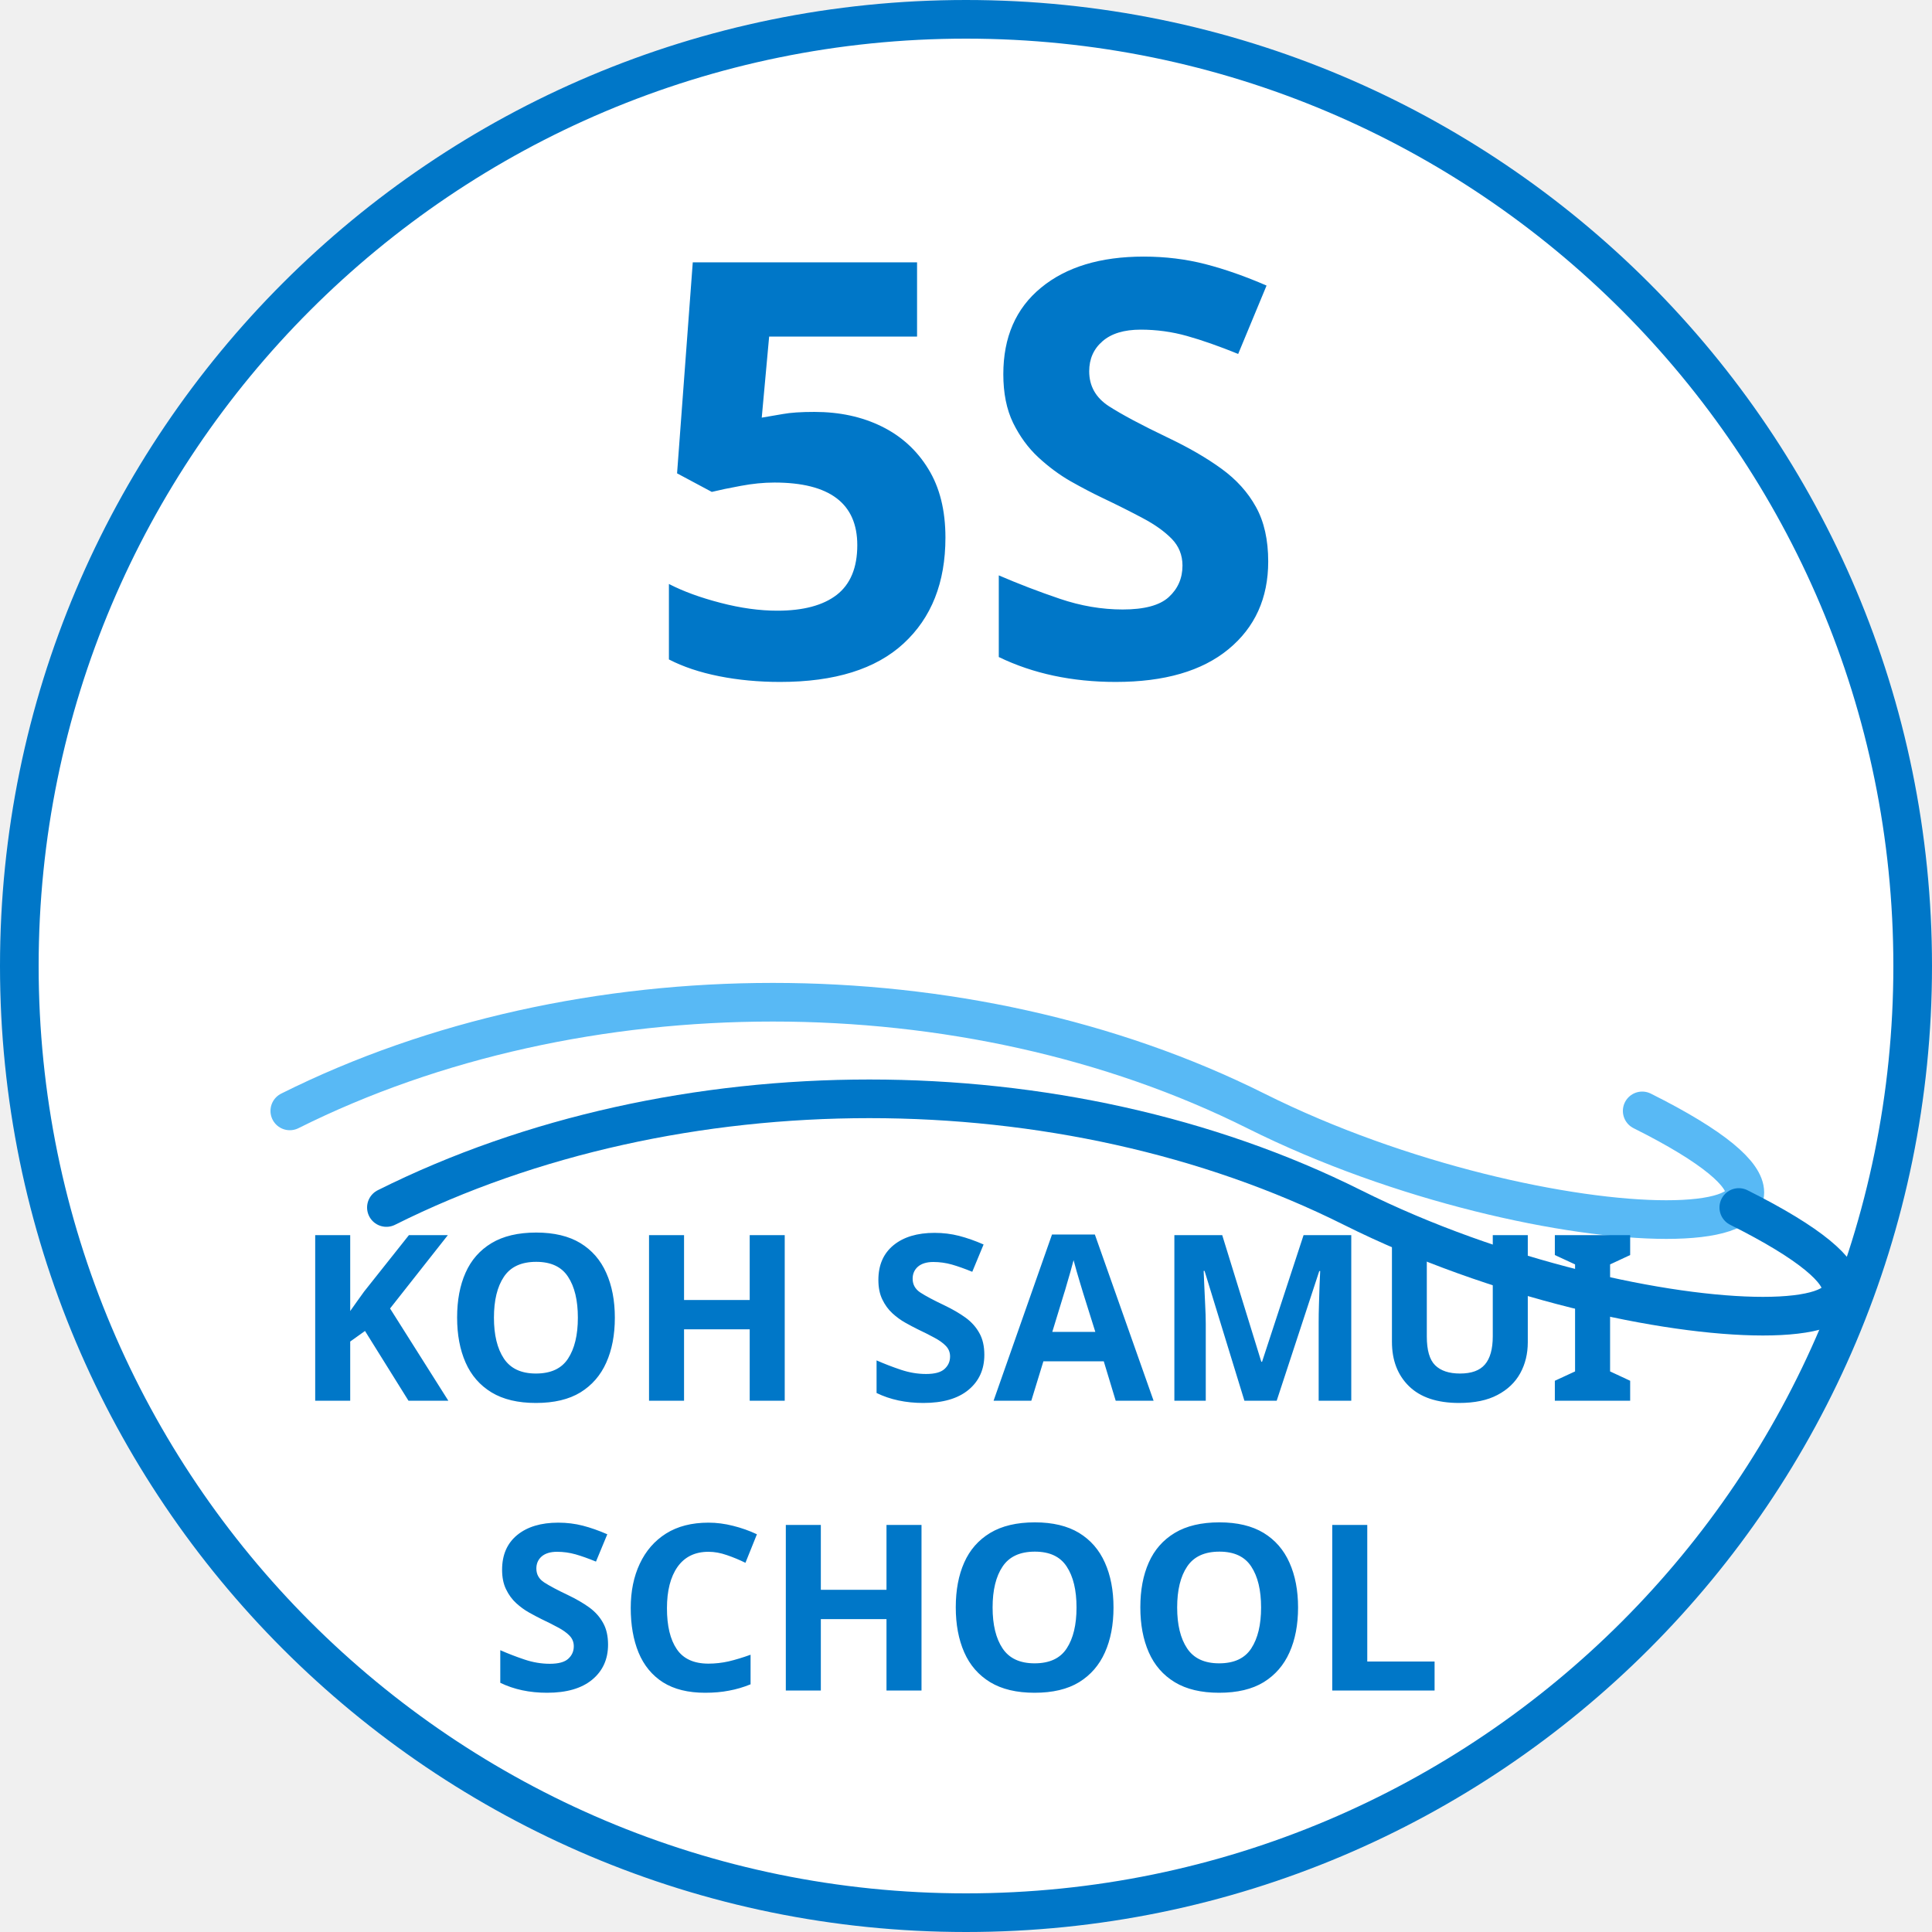
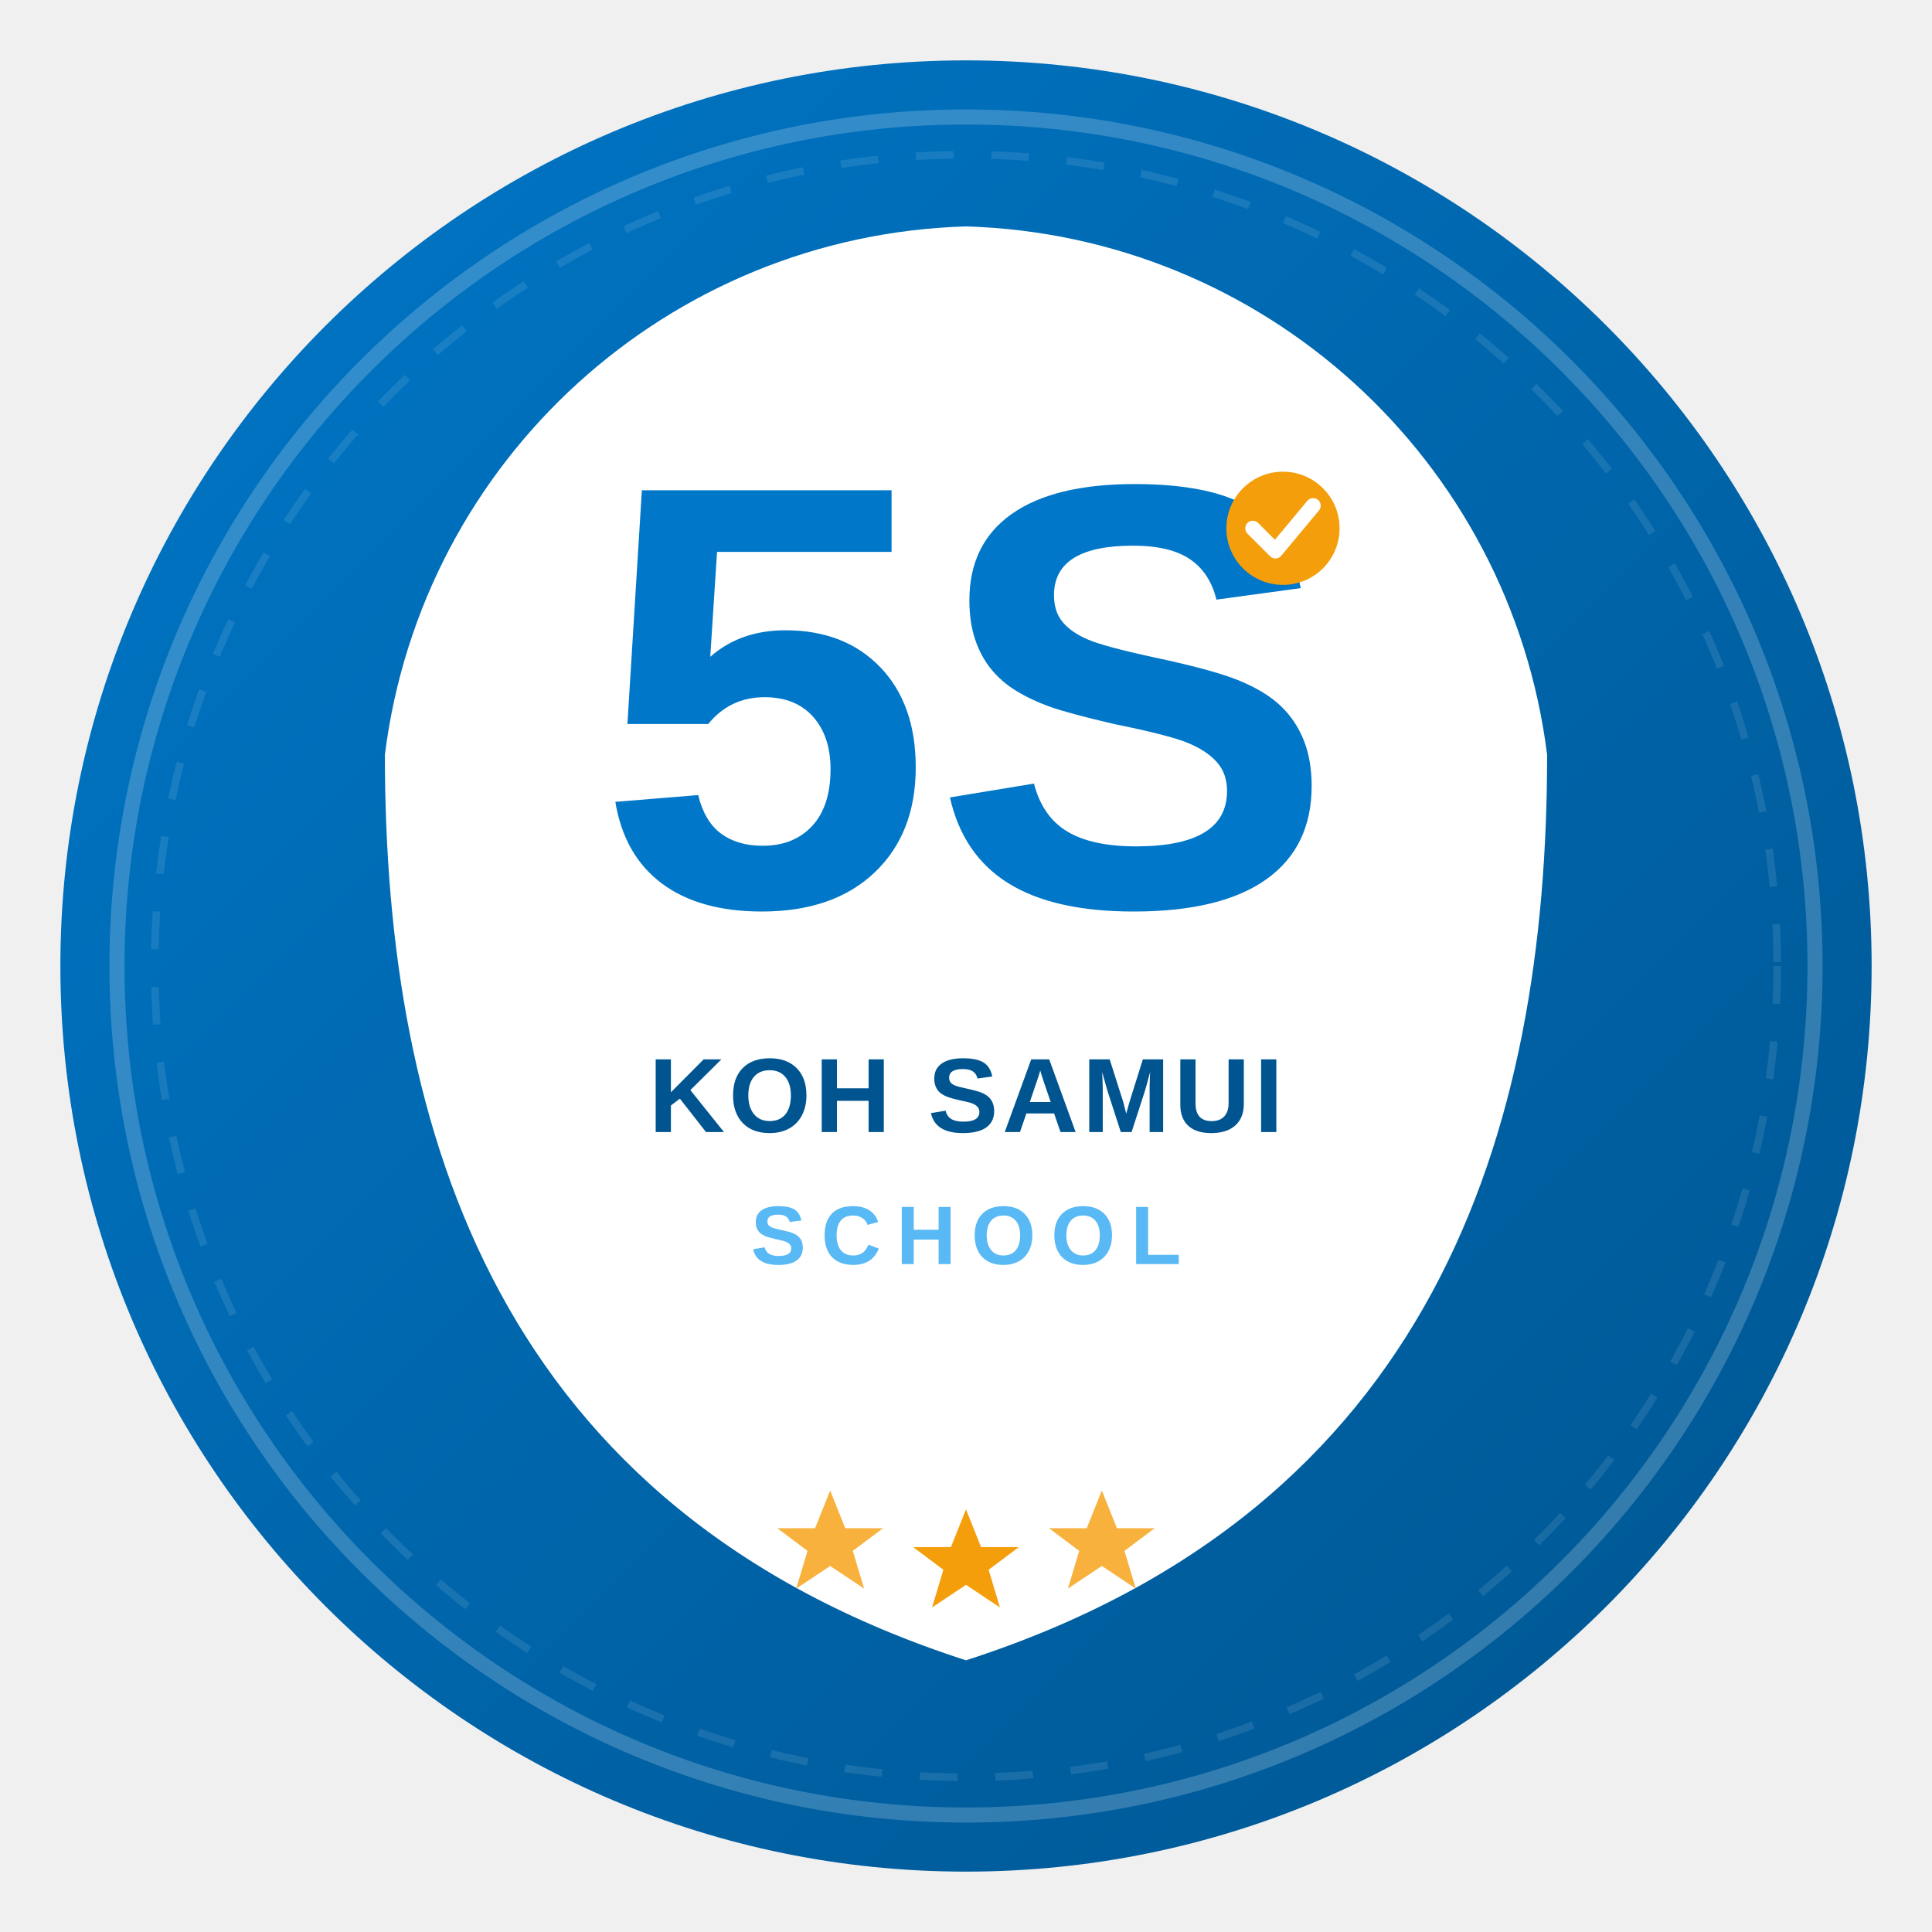
- <svg xmlns="http://www.w3.org/2000/svg" width="200" height="200" viewBox="0 0 200 200" font-family="Kanit, sans-serif">
-   <circle cx="100" cy="100" r="98" fill="white" stroke="#0077C8" stroke-width="4" />
-   <text x="100" y="70" text-anchor="middle" font-size="60" font-weight="bold" fill="#0077C8">5S</text>
-   <g transform="translate(0, 20)">
-     <path d="M 30 95 C 60 80, 100 80, 130 95 S 200 110, 170 95" stroke="#58B9F5" stroke-width="4" fill="none" stroke-linecap="round" />
-     <path d="M 40 105 C 70 90, 110 90, 140 105 S 210 120, 180 105" stroke="#0077C8" stroke-width="4" fill="none" stroke-linecap="round" />
+ <svg xmlns="http://www.w3.org/2000/svg" width="512" height="512" viewBox="0 0 512 512" fill="none">
+   <defs>
+     <linearGradient id="brandGradient" x1="0%" y1="0%" x2="100%" y2="100%">
+       <stop offset="0%" stop-color="#0077C8" />
+       <stop offset="100%" stop-color="#005590" />
+     </linearGradient>
+     <filter id="dropShadow" x="-20%" y="-20%" width="140%" height="140%">
+       <feDropShadow dx="2" dy="4" stdDeviation="6" flood-color="#000000" flood-opacity="0.25" />
+     </filter>
+   </defs>
+   <circle cx="256" cy="256" r="240" fill="url(#brandGradient)" />
+   <circle cx="256" cy="256" r="225" stroke="white" stroke-width="4" stroke-opacity="0.2" />
+   <circle cx="256" cy="256" r="215" stroke="white" stroke-width="2" stroke-opacity="0.1" stroke-dasharray="10 10" />
+   <path d="M256 440 C 380 400, 410 300, 410 200 A 160 160 0 0 0 256 60 A 160 160 0 0 0 102 200 C 102 300, 132 400, 256 440 Z" fill="white" />
+   <text x="256" y="240" text-anchor="middle" font-family="Arial, sans-serif" font-weight="900" font-size="160" fill="#0077C8" style="text-shadow: 2px 2px 0px rgba(0,0,0,0.1)">
+       5S
+     </text>
+   <circle cx="340" cy="140" r="15" fill="#F59E0B" />
+   <path d="M332 140 L338 146 L348 134" stroke="white" stroke-width="4" stroke-linecap="round" stroke-linejoin="round" />
+   <text x="256" y="300" text-anchor="middle" font-family="Arial, sans-serif" font-weight="bold" font-size="28" fill="#005590" letter-spacing="1">
+       KOH SAMUI
+     </text>
+   <text x="256" y="335" text-anchor="middle" font-family="Arial, sans-serif" font-weight="bold" font-size="22" fill="#58B9F5" letter-spacing="4">
+       SCHOOL
+     </text>
+   <g transform="translate(0, 30)">
+     <path d="M256 370 L260 380 L270 380 L262 386 L265 396 L256 390 L247 396 L250 386 L242 380 L252 380 Z" fill="#F59E0B" />
+     <path d="M220 365 L224 375 L234 375 L226 381 L229 391 L220 385 L211 391 L214 381 L206 375 L216 375 Z" fill="#F59E0B" opacity="0.8" />
+     <path d="M292 365 L296 375 L306 375 L298 381 L301 391 L292 385 L283 391 L286 381 L278 375 L288 375 Z" fill="#F59E0B" opacity="0.8" />
  </g>
-   <text x="100" y="145" text-anchor="middle" font-size="24" font-weight="bold" fill="#0077C8">
-     KOH SAMUI
-   </text>
-   <text x="100" y="175" text-anchor="middle" font-size="24" font-weight="bold" fill="#0077C8">
-     SCHOOL
-   </text>
</svg>
